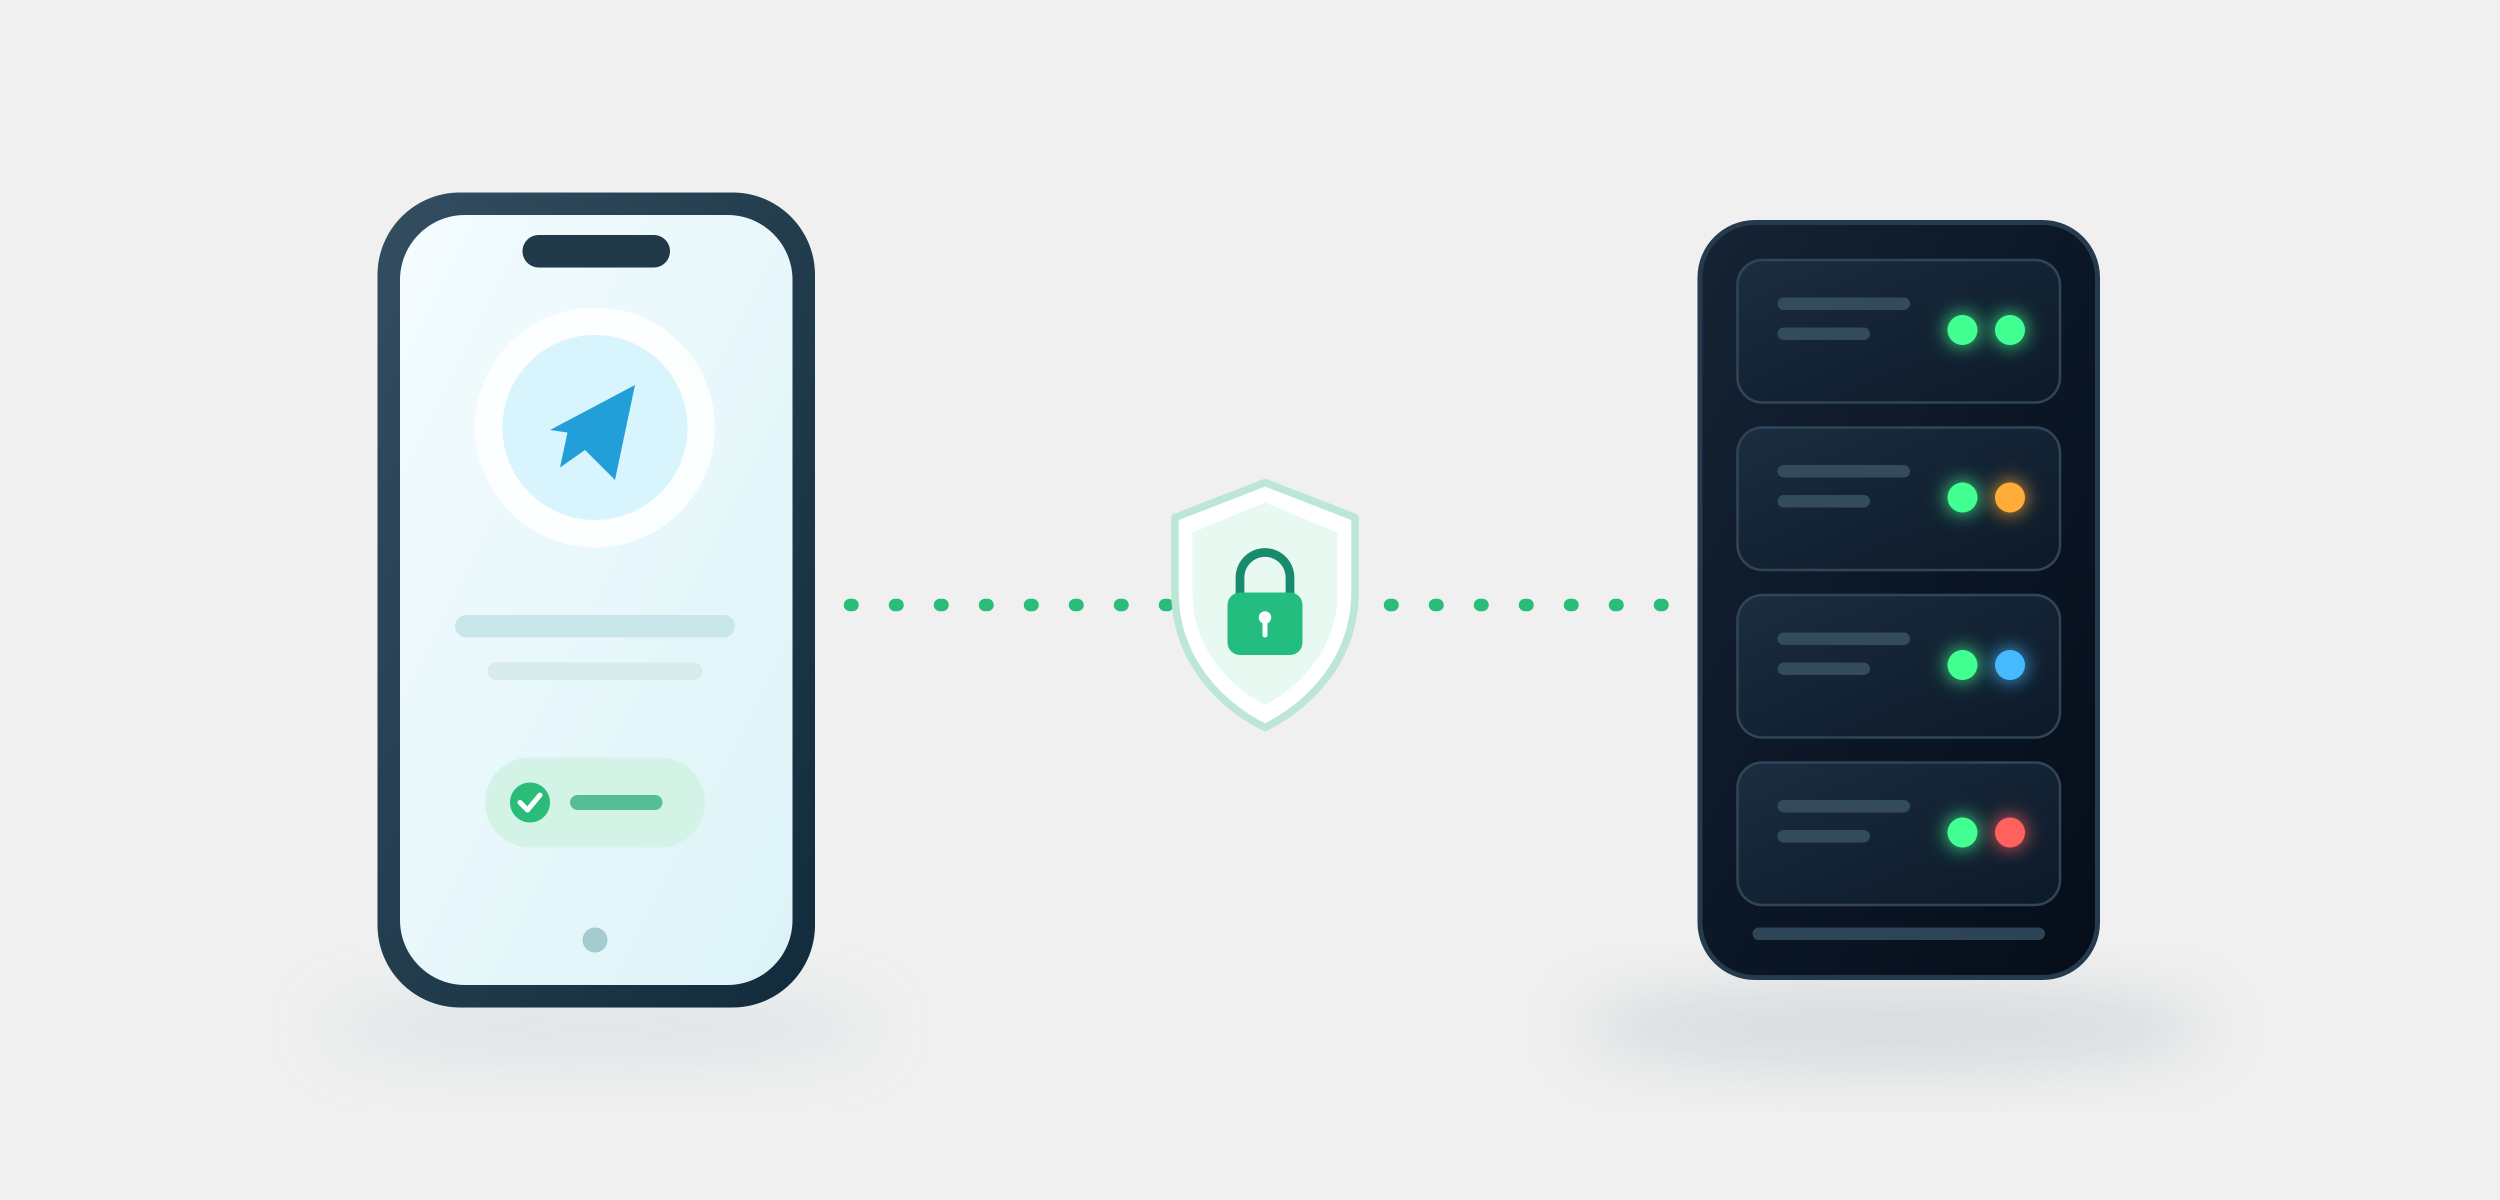
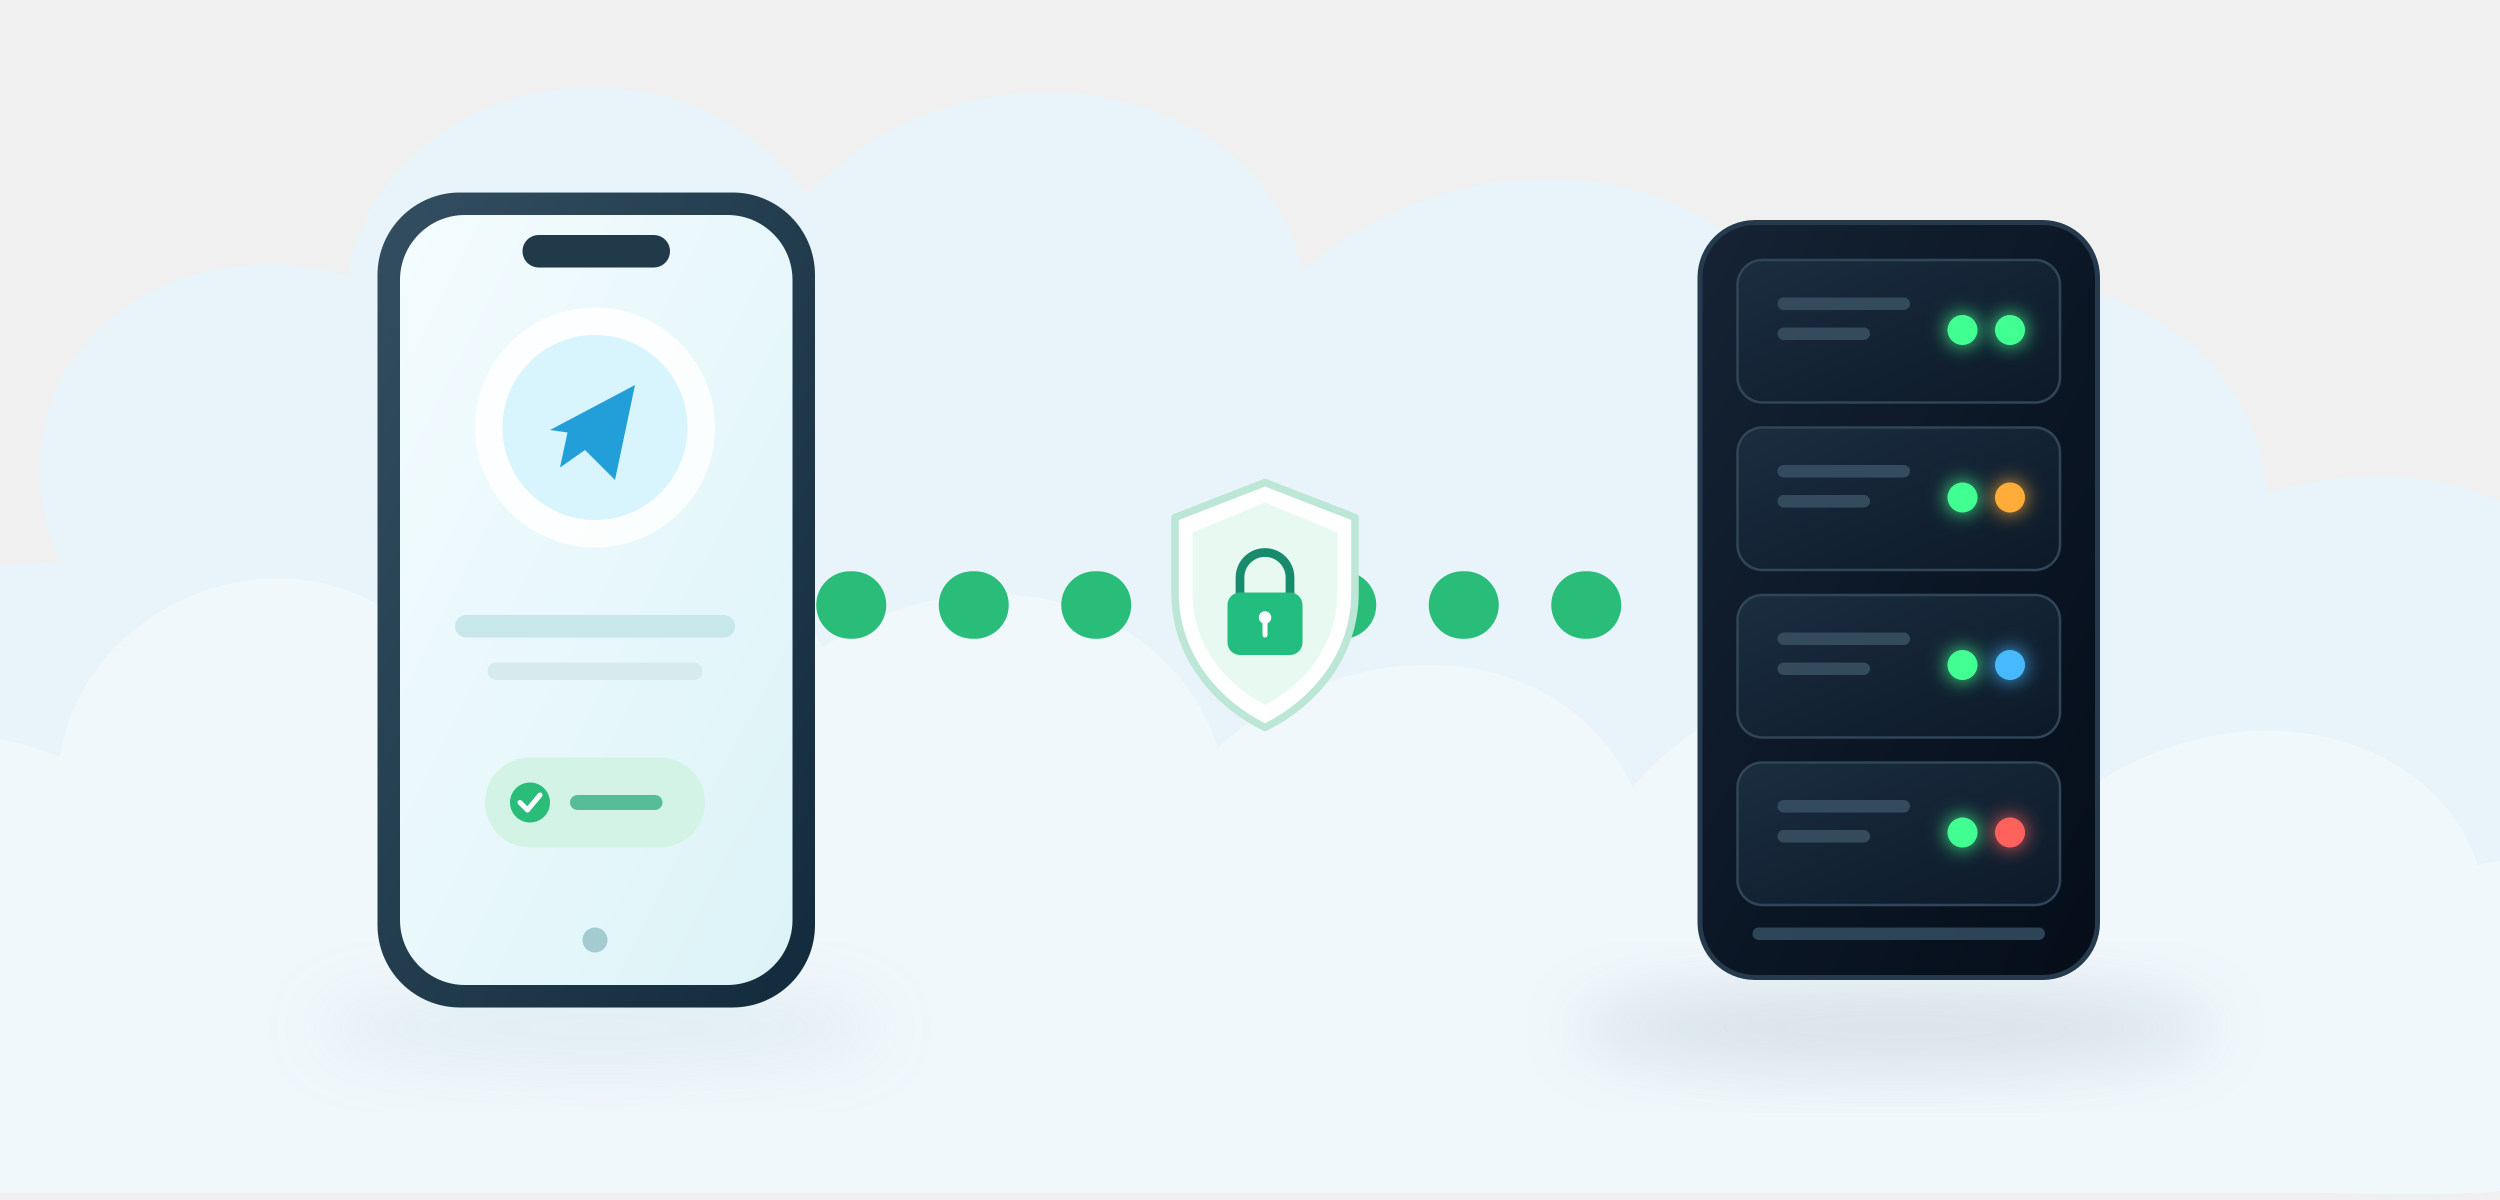
<svg xmlns="http://www.w3.org/2000/svg" viewBox="0 0 1000 480" role="img" aria-labelledby="title desc">
  <style>
.phone{animation:float 4s ease-in-out infinite}.server{animation:float 5s ease-in-out -1.5s infinite}
- .connection{stroke-dasharray:1 17;animation:flow 1.8s ease-in-out infinite alternate}
+ .cloud-back{animation:cloud-drift 12s ease-in-out infinite alternate}.cloud-front{animation:cloud-drift 9s ease-in-out -4s infinite alternate-reverse}
+ .connection{stroke-dasharray:1 48;animation:flow 1.8s ease-in-out infinite alternate}
.light{animation:blink 2.2s ease-in-out infinite;filter:url(#light-glow)}.light:nth-child(2n){animation-delay:-.8s}.light:nth-child(3n){animation-delay:-1.6s}.light:nth-child(5n){animation-duration:3.1s}
.lock{animation:pulse 3s ease-in-out infinite;transform-origin:505px 241px}
+ @keyframes cloud-drift{from{transform:translate(-24px,8px)}to{transform:translate(24px,-8px)}}
@keyframes float{50%{transform:translateY(-8px)}}@keyframes flow{from{stroke-dashoffset:0}to{stroke-dashoffset:-72}}@keyframes blink{0%,100%{opacity:1}43%{opacity:.22}56%{opacity:1}73%{opacity:.46}}@keyframes pulse{50%{transform:scale(1.06)}}
- @media(prefers-reduced-motion:reduce){.phone,.server,.connection,.light,.lock{animation:none!important}}
+ @media(prefers-reduced-motion:reduce){.phone,.server,.connection,.light,.lock,.cloud-back,.cloud-front{animation:none!important}}
</style>
  <defs>
    <linearGradient id="phone-body" x2="1" y2="1">
      <stop stop-color="#334e60" />
      <stop offset="1" stop-color="#112b3c" />
    </linearGradient>
    <linearGradient id="screen" x2="1" y2="1">
      <stop stop-color="#f4fcff" />
      <stop offset="1" stop-color="#dcf3f7" />
    </linearGradient>
    <linearGradient id="server-body" x2="1" y2="1">
      <stop stop-color="#152334" />
      <stop offset=".55" stop-color="#0b1625" />
      <stop offset="1" stop-color="#050d19" />
    </linearGradient>
    <linearGradient id="server-bay" x2="1" y2="1">
      <stop stop-color="#1b2d40" />
      <stop offset="1" stop-color="#0c1928" />
    </linearGradient>
    <filter id="shadow" x="-40%" y="-50%" width="180%" height="200%">
      <feGaussianBlur stdDeviation="13" />
    </filter>
    <filter id="light-glow" x="-250%" y="-250%" width="600%" height="600%">
      <feGaussianBlur in="SourceGraphic" stdDeviation="4" result="blur" />
      <feMerge>
        <feMergeNode in="blur" />
        <feMergeNode in="SourceGraphic" />
      </feMerge>
    </filter>
  </defs>
+   <g class="cloud-back" fill="#e7f4f9" opacity=".9">
+     <path d="M-60 350 C-110 296 -60 221 24 225 C-8 149 60 89 139 110 C154 29 271 6 323 78 C385 10 505 31 521 108 C591 48 700 64 724 140 C796 83 901 119 907 197 C1000 170 1070 230 1050 310 C1117 370 1050 455 970 440 H22 C-56 453 -112 400 -60 350Z" />
+   </g>
+   <g class="cloud-front" fill="#f1f9fc" opacity=".95">
+     <path d="M-100 374 C-103 311 -36 277 24 303 C33 242 112 208 163 250 C206 188 298 193 329 259 C394 216 469 242 487 299 C546 248 627 258 653 315 C704 255 799 260 827 322 C889 271 973 290 991 346 C1064 330 1119 383 1093 439 C1047 486 977 477 909 477 H-10 C-93 480 -140 422 -100 374Z" />
+   </g>
  <ellipse cx="240" cy="411" rx="114" ry="17" fill="#6999a6" opacity=".12" filter="url(#shadow)" />
  <ellipse cx="758" cy="411" rx="128" ry="17" fill="#456478" opacity=".16" filter="url(#shadow)" />
-   <path class="connection" d="M340 242 H668" fill="none" stroke="#29bd79" stroke-width="5" stroke-linecap="round" />
+   <path class="connection" d="M340 242 H668" fill="none" stroke="#29bd79" stroke-width="27" stroke-linecap="round" />
  <g class="phone">
    <rect x="151" y="77" width="175" height="326" rx="33" fill="url(#phone-body)" />
    <rect x="160" y="86" width="157" height="308" rx="26" fill="url(#screen)" />
    <rect x="209" y="94" width="59" height="13" rx="6.5" fill="#203a4a" />
    <circle cx="238" cy="376" r="5" fill="#a3cbd0" />
    <circle cx="238" cy="171" r="48" fill="#fff" opacity=".84" />
    <circle cx="238" cy="171" r="37" fill="#d8f4fc" />
    <path d="M220 172l34-18-8 38-12-12-10 7 3-14z" fill="#229ed9" />
    <rect x="182" y="246" width="112" height="9" rx="4.5" fill="#c8e7ea" />
    <rect x="195" y="265" width="86" height="7" rx="3.5" fill="#d7ebed" />
    <rect x="194" y="303" width="88" height="36" rx="18" fill="#d4f3e7" />
    <circle cx="212" cy="321" r="8" fill="#29bd79" />
    <path d="M208 321l3 3 5-6" fill="none" stroke="white" stroke-width="2" stroke-linecap="round" stroke-linejoin="round" />
    <rect x="228" y="318" width="37" height="6" rx="3" fill="#57bd98" />
  </g>
  <g class="server">
    <rect x="680" y="89" width="159" height="302" rx="22" fill="url(#server-body)" stroke="#253a4c" stroke-width="2" />
    <rect x="695" y="104" width="129" height="57" rx="10" fill="url(#server-bay)" stroke="#304658" />
    <rect x="711" y="119" width="53" height="5" rx="2.5" fill="#344b5d" />
    <rect x="711" y="131" width="37" height="5" rx="2.5" fill="#344b5d" />
    <rect x="695" y="171" width="129" height="57" rx="10" fill="url(#server-bay)" stroke="#304658" />
    <rect x="711" y="186" width="53" height="5" rx="2.5" fill="#344b5d" />
    <rect x="711" y="198" width="37" height="5" rx="2.5" fill="#344b5d" />
    <rect x="695" y="238" width="129" height="57" rx="10" fill="url(#server-bay)" stroke="#304658" />
    <rect x="711" y="253" width="53" height="5" rx="2.5" fill="#344b5d" />
    <rect x="711" y="265" width="37" height="5" rx="2.5" fill="#344b5d" />
    <rect x="695" y="305" width="129" height="57" rx="10" fill="url(#server-bay)" stroke="#304658" />
    <rect x="711" y="320" width="53" height="5" rx="2.5" fill="#344b5d" />
    <rect x="711" y="332" width="37" height="5" rx="2.5" fill="#344b5d" />
    <g>
      <circle class="light" cx="785" cy="132" r="6" fill="#43ff91" />
      <circle class="light" cx="804" cy="132" r="6" fill="#43ff91" />
      <circle class="light" cx="785" cy="199" r="6" fill="#43ff91" />
      <circle class="light" cx="804" cy="199" r="6" fill="#ffad38" />
      <circle class="light" cx="785" cy="266" r="6" fill="#43ff91" />
      <circle class="light" cx="804" cy="266" r="6" fill="#46baff" />
      <circle class="light" cx="785" cy="333" r="6" fill="#43ff91" />
      <circle class="light" cx="804" cy="333" r="6" fill="#ff625d" />
    </g>
    <rect x="701" y="371" width="117" height="5" rx="2.5" fill="#426074" opacity=".65" />
  </g>
  <g class="lock">
    <path class="shield" d="M506 193 L542 207 V237 C542 262 526 281 506 291 C486 281 470 262 470 237 V207 Z" fill="#fff" stroke="#bce6d6" stroke-width="3" stroke-linejoin="round" />
    <path d="M506 201 L535 213 V237 C535 257 523 273 506 282 C489 273 477 257 477 237 V213 Z" fill="#e7f9f1" />
    <path d="M496 238v-7a10 10 0 0 1 20 0v7" fill="none" stroke="#188b6d" stroke-width="3.5" stroke-linecap="round" />
    <rect x="491" y="237" width="30" height="25" rx="5" fill="#23bd80" />
    <circle cx="506" cy="247" r="2.5" fill="white" />
    <path d="M506 249v5" stroke="white" stroke-width="2" stroke-linecap="round" />
  </g>
</svg>
